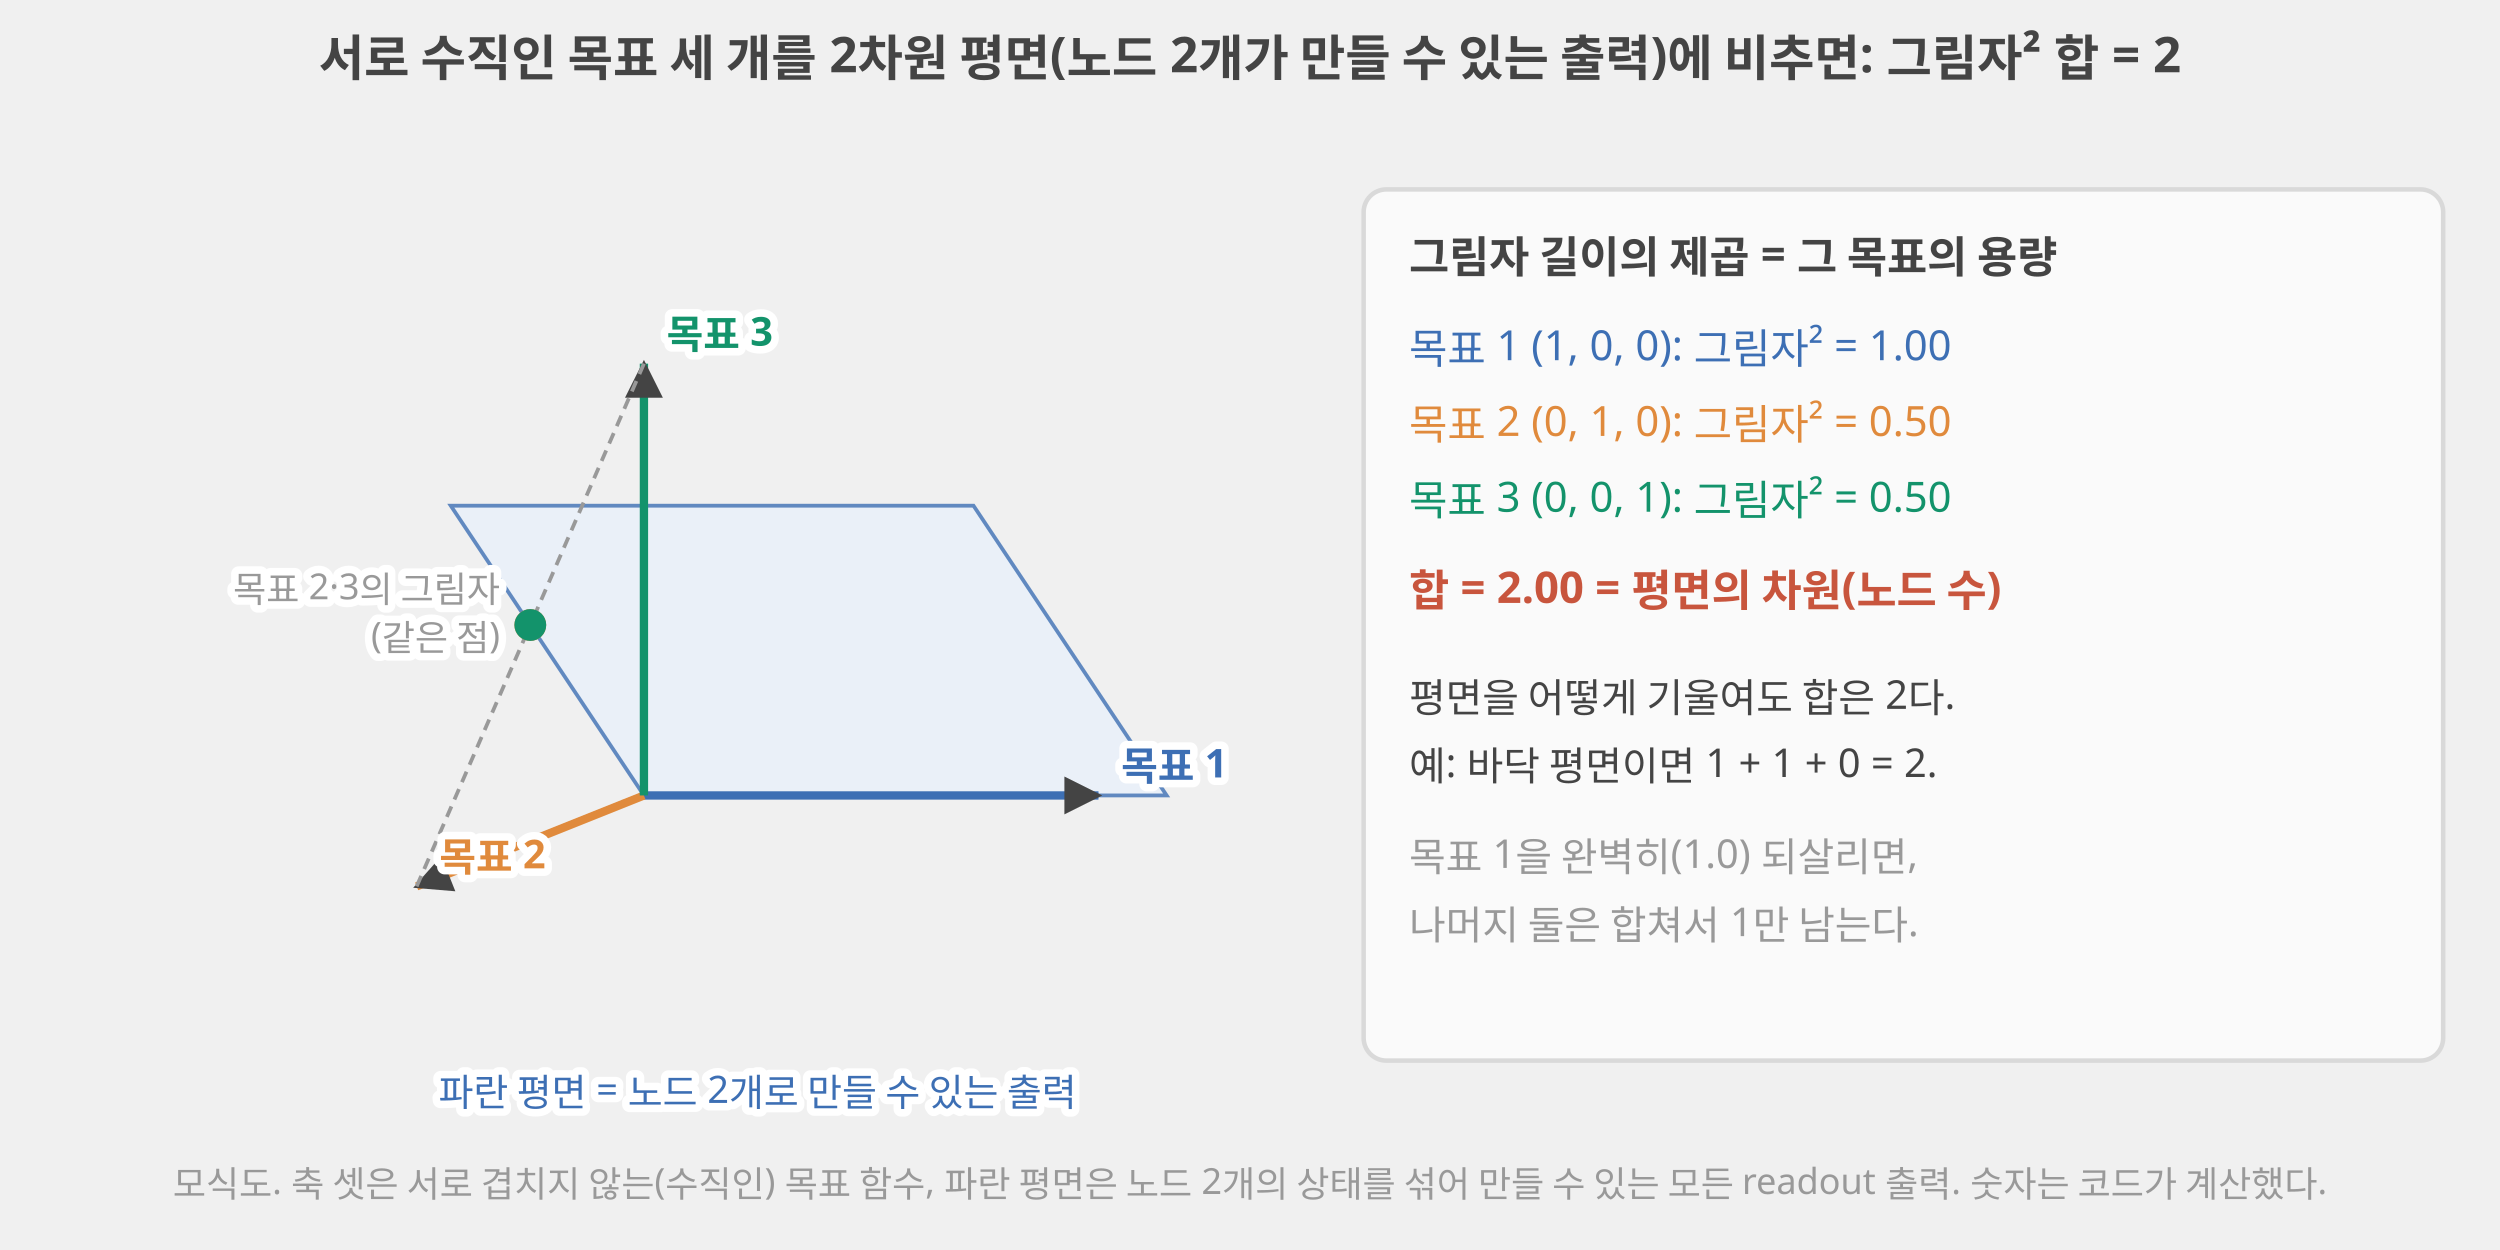
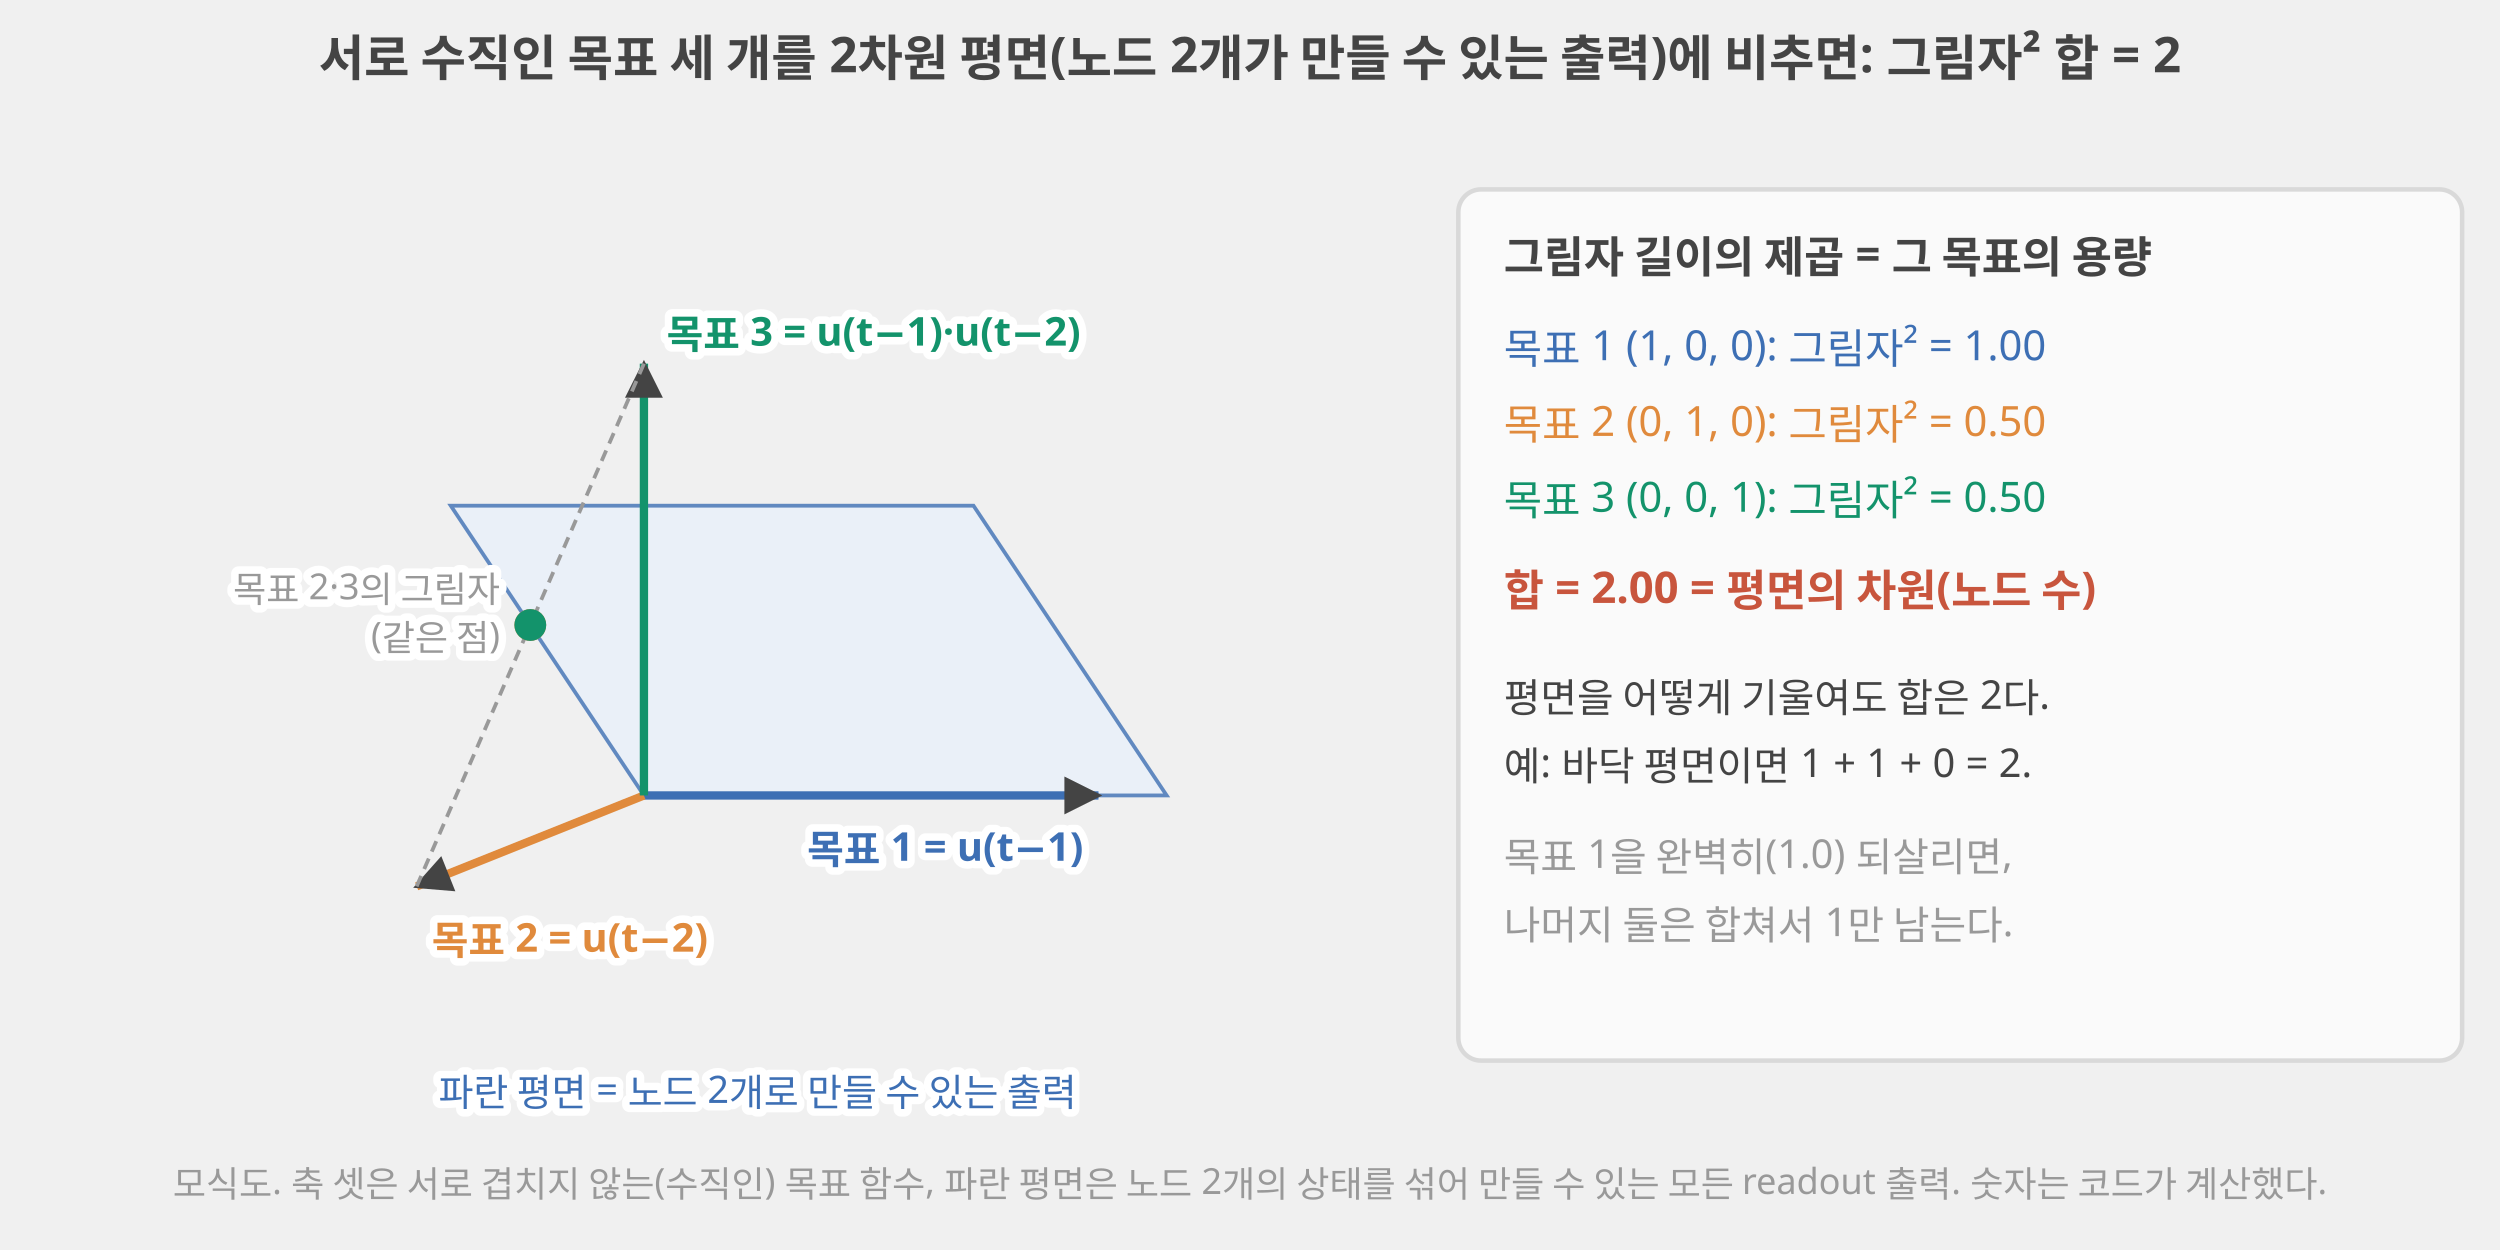
<svg xmlns="http://www.w3.org/2000/svg" viewBox="0 0 660 330" width="100%" font-family="Noto Sans KR, Malgun Gothic, sans-serif" font-size="13" fill="#444">
  <defs>
    <marker id="arr" viewBox="0 0 10 10" refX="9" refY="5" markerWidth="10" markerHeight="10" markerUnits="userSpaceOnUse" orient="auto-start-reverse">
      <path d="M0,0 L10,5 L0,10 z" fill="#444" />
    </marker>
  </defs>
  <text x="330" y="20" font-size="13" fill="#444" text-anchor="middle" font-weight="bold">서로 수직인 목표 세 개를 2차원 평면(노드 2개가 만들 수 있는 출력)에 비추면: 그림자² 합 = 2</text>
  <polygon points="170.0,210.0 308.0,210.0 257.0,133.5 119.0,133.5" fill="#e8f0fa" stroke="#3d6fb4" stroke-width="1" opacity="0.8" />
  <text x="200" y="292" font-size="10" fill="#3d6fb4" text-anchor="middle" font-weight="normal" stroke="#fff" stroke-width="4" paint-order="stroke" stroke-linejoin="round">파란 평면 = 노드 2개로 만들 수 있는 출력</text>
  <text x="132.0" y="159.0" font-size="9.5" fill="#999" text-anchor="end" font-weight="normal" stroke="#fff" stroke-width="4" paint-order="stroke" stroke-linejoin="round">목표 2·3의 그림자</text>
  <text x="132.0" y="171.0" font-size="9.5" fill="#999" text-anchor="end" font-weight="normal" stroke="#fff" stroke-width="4" paint-order="stroke" stroke-linejoin="round">(같은 점)</text>
  <line x1="170.0" y1="210.0" x2="290.0" y2="210.0" stroke="#3d6fb4" stroke-width="2.2" marker-end="url(#arr)" />
-   <text x="296.0" y="206.0" font-size="10.5" fill="#3d6fb4" text-anchor="start" font-weight="bold" stroke="#fff" stroke-width="4" paint-order="stroke" stroke-linejoin="round">목표 1</text>
+   <text x="286.0" y="228.0" font-size="10.5" fill="#3d6fb4" text-anchor="end" font-weight="bold" stroke="#fff" stroke-width="4" paint-order="stroke" stroke-linejoin="round">목표 1 = u(t−1)</text>
  <line x1="170.0" y1="210.0" x2="110.0" y2="234.0" stroke="#e08a3c" stroke-width="2.2" marker-end="url(#arr)" />
  <line x1="110.0" y1="234.0" x2="140.0" y2="165.0" stroke="#999" stroke-width="1" stroke-dasharray="3,2" />
  <circle cx="140.0" cy="165.0" r="3.5" fill="#e08a3c" stroke="#e08a3c" stroke-width="1.4" />
-   <text x="116.0" y="230.0" font-size="10.5" fill="#e08a3c" text-anchor="start" font-weight="bold" stroke="#fff" stroke-width="4" paint-order="stroke" stroke-linejoin="round">목표 2</text>
+   <text x="114.0" y="252.0" font-size="10.5" fill="#e08a3c" text-anchor="start" font-weight="bold" stroke="#fff" stroke-width="4" paint-order="stroke" stroke-linejoin="round">목표 2 = u(t−2)</text>
  <line x1="170.0" y1="210.0" x2="170.0" y2="96.0" stroke="#13936b" stroke-width="2.2" marker-end="url(#arr)" />
  <line x1="170.0" y1="96.0" x2="140.0" y2="165.0" stroke="#999" stroke-width="1" stroke-dasharray="3,2" />
  <circle cx="140.0" cy="165.0" r="3.5" fill="#13936b" stroke="#13936b" stroke-width="1.4" />
-   <text x="176.0" y="92.0" font-size="10.5" fill="#13936b" text-anchor="start" font-weight="bold" stroke="#fff" stroke-width="4" paint-order="stroke" stroke-linejoin="round">목표 3</text>
-   <rect x="360" y="50" width="285" height="230" rx="6" fill="#fafafa" stroke="#d9d9d9" stroke-width="1.2" />
-   <text x="372" y="72" font-size="11.5" fill="#444" text-anchor="start" font-weight="bold">그림자 길이의 제곱 = 그 목표의 용량</text>
-   <text x="372" y="96" font-size="11" fill="#3d6fb4" text-anchor="start" font-weight="normal">목표 1 (1, 0, 0): 그림자² = 1.00</text>
-   <text x="372" y="116" font-size="11" fill="#e08a3c" text-anchor="start" font-weight="normal">목표 2 (0, 1, 0): 그림자² = 0.50</text>
-   <text x="372" y="136" font-size="11" fill="#13936b" text-anchor="start" font-weight="normal">목표 3 (0, 0, 1): 그림자² = 0.50</text>
-   <text x="372" y="160" font-size="11.5" fill="#c8553d" text-anchor="start" font-weight="bold">합 = 2.00 = 평면의 차원(노드 수)</text>
-   <text x="372" y="188" font-size="10.5" fill="#444" text-anchor="start" font-weight="normal">평면을 어떻게 기울여도 합은 2다.</text>
-   <text x="372" y="206" font-size="10.5" fill="#444" text-anchor="start" font-weight="normal">예: 바닥 평면이면 1 + 1 + 0 = 2.</text>
-   <text x="372" y="230" font-size="10.5" fill="#999" text-anchor="start" font-weight="normal">목표 1을 완벽히(1.0) 되살리면,</text>
-   <text x="372" y="248" font-size="10.5" fill="#999" text-anchor="start" font-weight="normal">나머지 둘은 합쳐서 1만 남는다.</text>
+   <text x="176.0" y="92.0" font-size="10.5" fill="#13936b" text-anchor="start" font-weight="bold" stroke="#fff" stroke-width="4" paint-order="stroke" stroke-linejoin="round">목표 3 = u(t−1)·u(t−2)</text>
+   <rect x="385" y="50" width="265" height="230" rx="6" fill="#fafafa" stroke="#d9d9d9" stroke-width="1.2" />
+   <text x="397" y="72" font-size="11.5" fill="#444" text-anchor="start" font-weight="bold">그림자 길이의 제곱 = 그 목표의 용량</text>
+   <text x="397" y="96" font-size="11" fill="#3d6fb4" text-anchor="start" font-weight="normal">목표 1 (1, 0, 0): 그림자² = 1.00</text>
+   <text x="397" y="116" font-size="11" fill="#e08a3c" text-anchor="start" font-weight="normal">목표 2 (0, 1, 0): 그림자² = 0.50</text>
+   <text x="397" y="136" font-size="11" fill="#13936b" text-anchor="start" font-weight="normal">목표 3 (0, 0, 1): 그림자² = 0.50</text>
+   <text x="397" y="160" font-size="11.5" fill="#c8553d" text-anchor="start" font-weight="bold">합 = 2.00 = 평면의 차원(노드 수)</text>
+   <text x="397" y="188" font-size="10.5" fill="#444" text-anchor="start" font-weight="normal">평면을 어떻게 기울여도 합은 2다.</text>
+   <text x="397" y="206" font-size="10.5" fill="#444" text-anchor="start" font-weight="normal">예: 바닥 평면이면 1 + 1 + 0 = 2.</text>
+   <text x="397" y="230" font-size="10.5" fill="#999" text-anchor="start" font-weight="normal">목표 1을 완벽히(1.0) 되살리면,</text>
+   <text x="397" y="248" font-size="10.5" fill="#999" text-anchor="start" font-weight="normal">나머지 둘은 합쳐서 1만 남는다.</text>
  <text x="330" y="316" font-size="9.5" fill="#999" text-anchor="middle" font-weight="normal">모식도. 축 셋은 서로 겹치지 않는(수직인) 목표 함수, 파란 평면은 노드 2개의 상태를 섞어 만들 수 있는 모든 readout 출력. 숫자는 코드가 계산했다.</text>
</svg>
